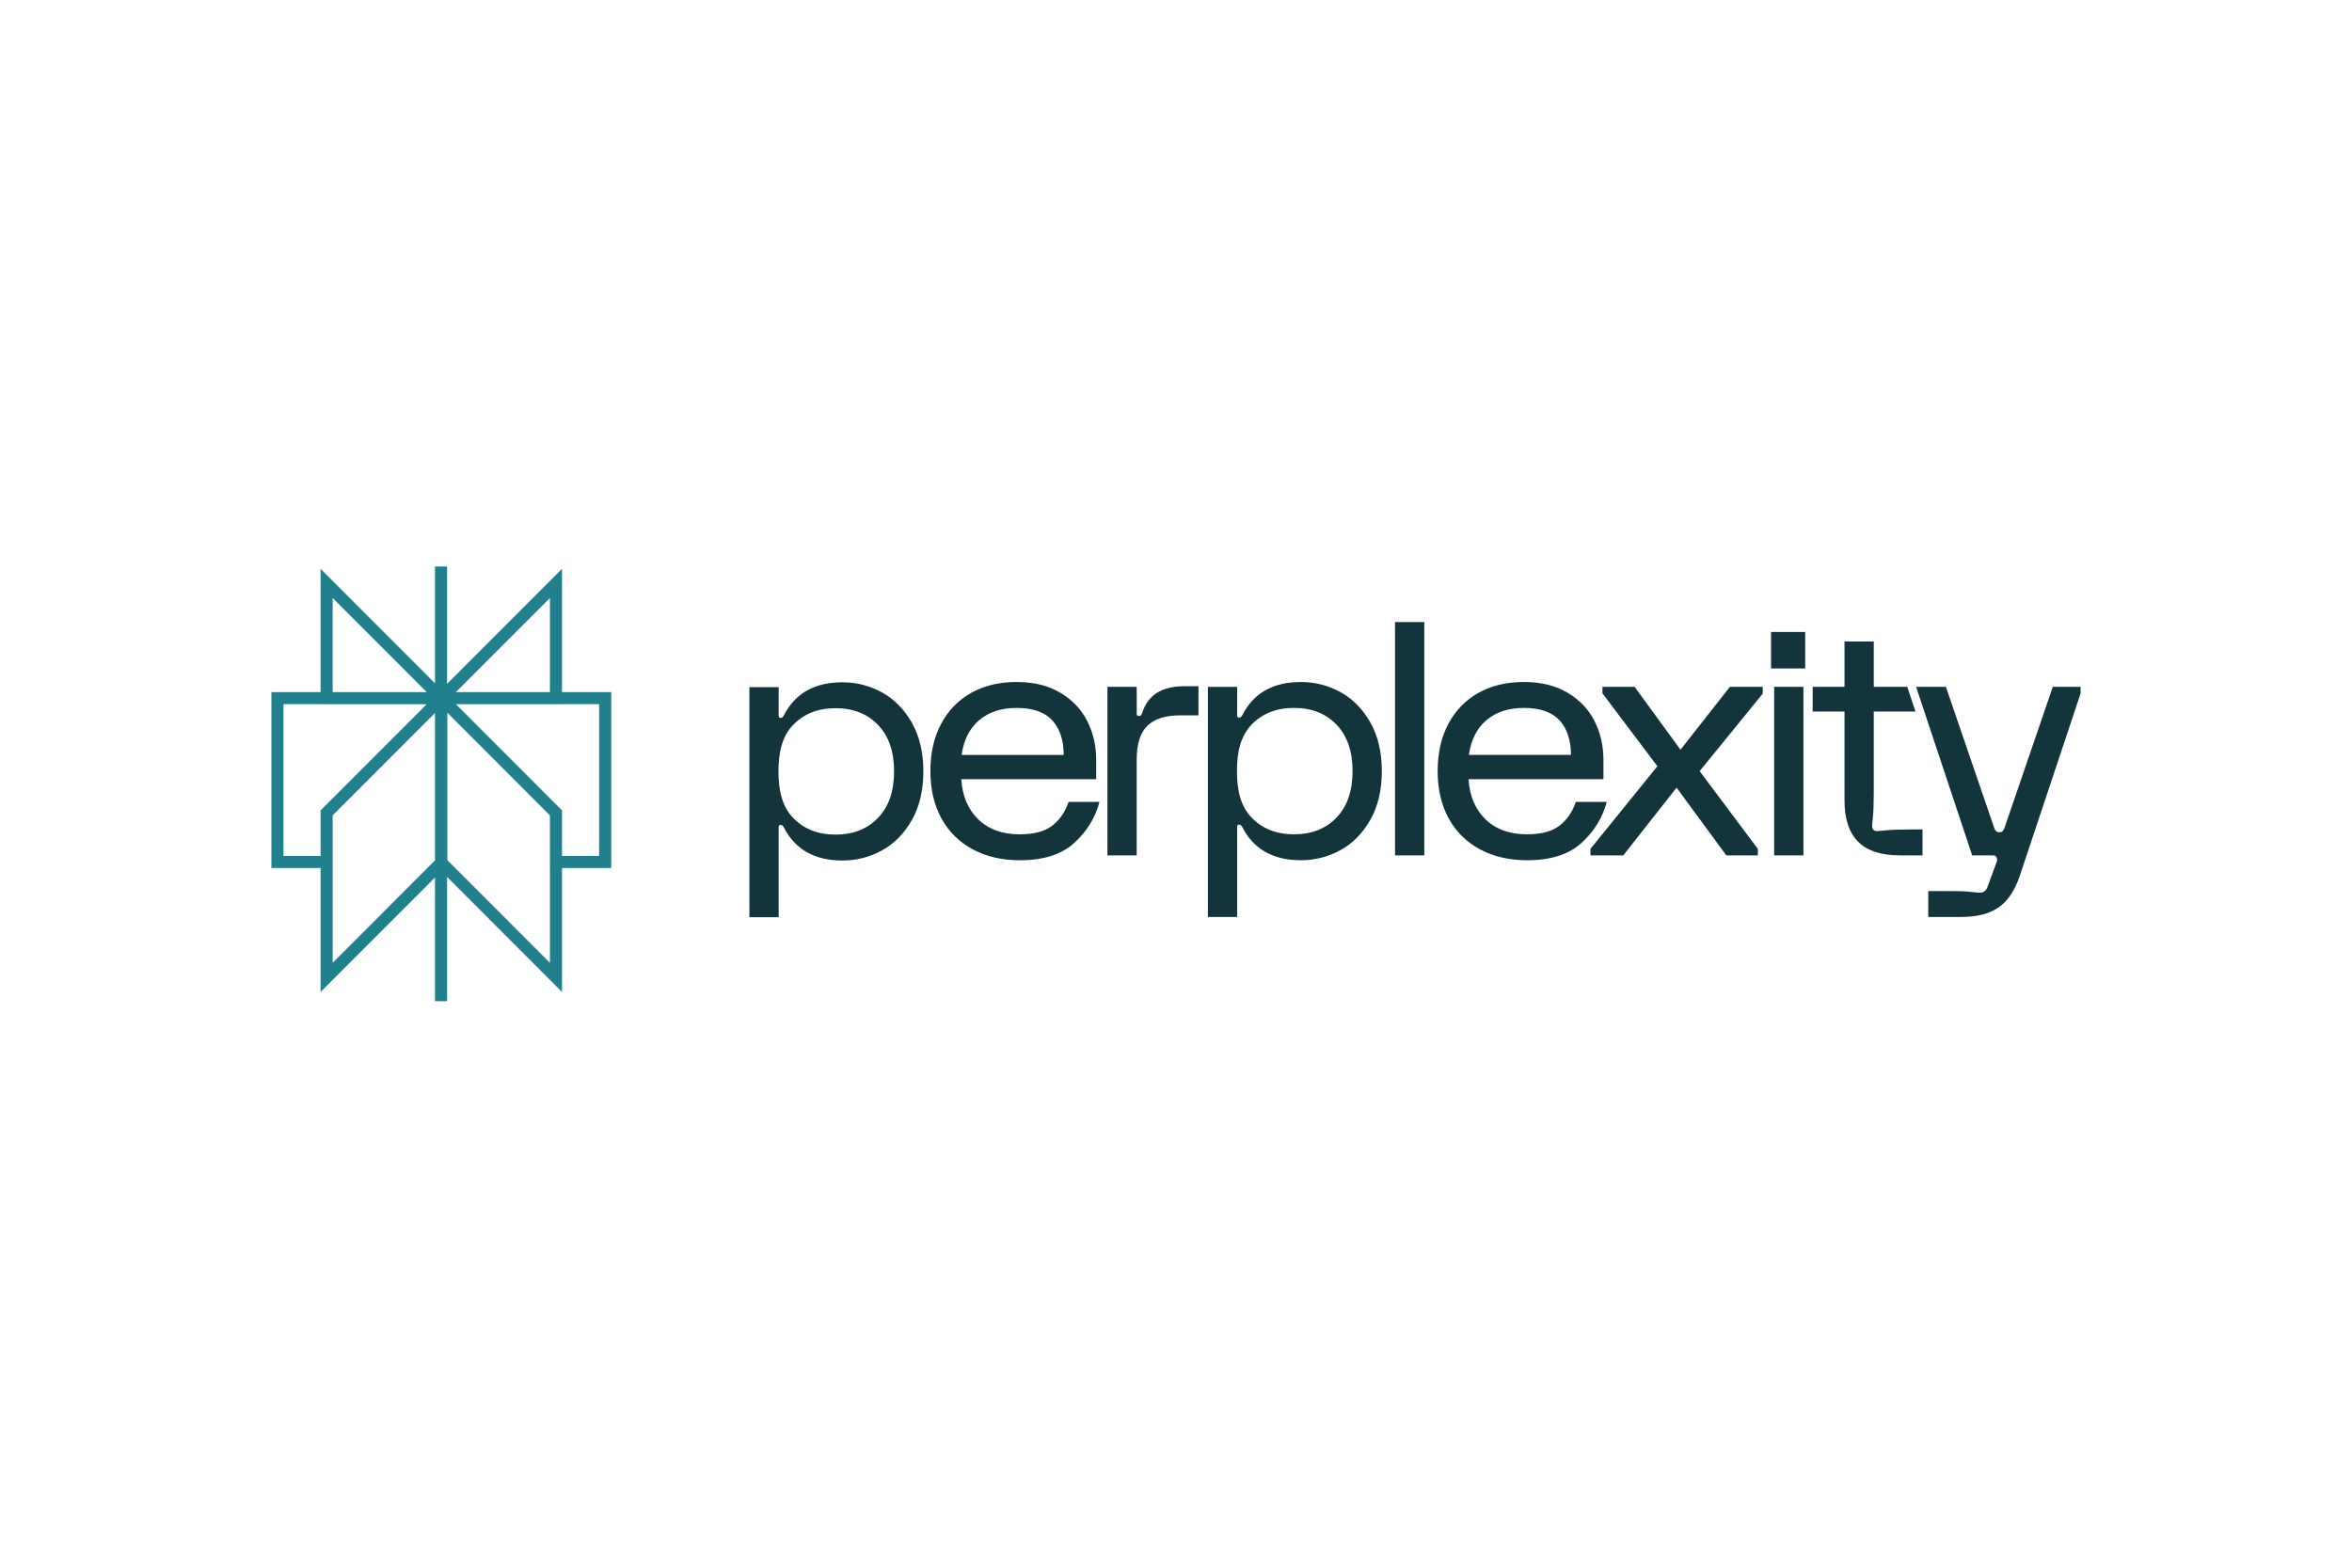
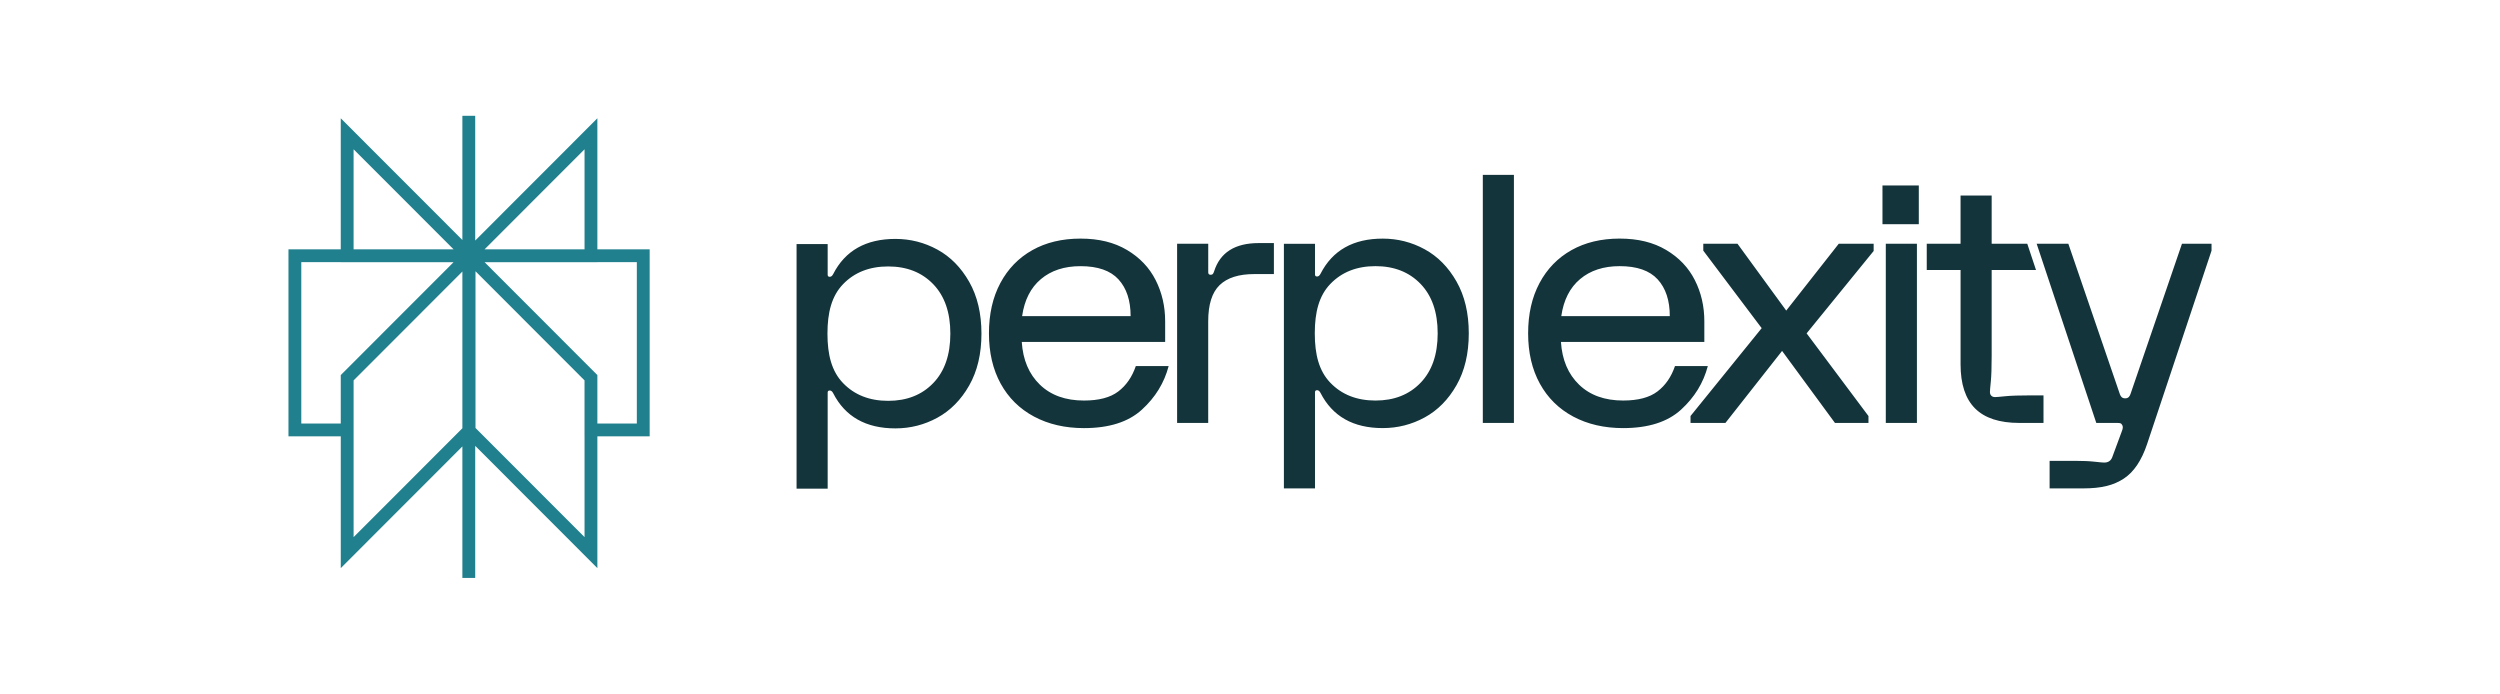
- <svg xmlns="http://www.w3.org/2000/svg" width="1200" height="800" viewBox="-22.473 -9 194.765 54">
+ <svg xmlns="http://www.w3.org/2000/svg" width="1200" height="333" viewBox="-22.473 -9 194.765 54">
  <path d="M23.566 1.398l-9.495 9.504h9.495V1.398 4zm-9.496 9.504L4.574 1.398v9.504zM14.049 0v36m9.517-15.596L14.071 10.9v13.625l9.495 9.504zm-18.991 0l9.496-9.504v13.625l-9.496 9.504zM.5 10.9v13.57h4.074v-4.066L14.07 10.9zm13.57 0l9.495 9.504v4.066h4.075V10.9z" fill="none" stroke="#20808d" stroke-miterlimit="10" />
  <path d="M55.46 13.028c.593-1.109 1.422-1.963 2.491-2.564 1.067-.599 2.319-.899 3.755-.899s2.625.295 3.62.886c.996.591 1.741 1.374 2.234 2.349.493.976.74 2.045.74 3.207v1.61H57.129c.09 1.396.561 2.506 1.413 3.329.852.824 1.996 1.235 3.433 1.235 1.166 0 2.06-.237 2.678-.711.62-.474 1.072-1.131 1.36-1.973h2.558c-.341 1.306-1.036 2.439-2.086 3.396-1.049.958-2.553 1.436-4.509 1.436-1.472 0-2.769-.3-3.891-.899-1.121-.599-1.988-1.454-2.598-2.564-.61-1.11-.915-2.416-.915-3.92s.296-2.809.889-3.919h-.001zm10.149 2.576c0-1.217-.314-2.169-.942-2.859-.628-.689-1.615-1.033-2.962-1.033-1.256 0-2.284.335-3.082 1.006-.799.671-1.288 1.634-1.467 2.886zm6.047-5.637v2.228c0 .126.063.188.189.188.072 0 .125-.018.162-.054.037-.036.072-.107.107-.214.466-1.467 1.624-2.201 3.473-2.201h1.184v2.415h-1.535c-1.203 0-2.1.286-2.693.859s-.889 1.512-.889 2.819v7.919h-2.423V9.966h2.425zm19.342 11.019c-.637 1.118-1.463 1.955-2.477 2.509-1.014.554-2.105.832-3.271.832-2.297 0-3.913-.912-4.846-2.738-.072-.142-.162-.214-.269-.214-.107 0-.162.054-.162.161v7.489H77.55V9.968h2.423v2.389c0 .107.054.161.162.161.108 0 .197-.072.269-.214.933-1.826 2.549-2.738 4.846-2.738 1.166 0 2.257.278 3.271.832 1.014.554 1.839 1.391 2.477 2.51.637 1.118.956 2.466.956 4.039 0 1.573-.319 2.921-.956 4.04zm-2.8-7.892c-.889-.922-2.06-1.383-3.513-1.383-1.453 0-2.625.461-3.513 1.383-.889.922-1.215 2.206-1.215 3.852s.326 2.931 1.215 3.852c.889.922 2.06 1.383 3.513 1.383 1.453 0 2.625-.46 3.513-1.383.889-.922 1.333-2.206 1.333-3.852s-.444-2.93-1.333-3.852zm7.272-8.496v19.327h-2.423V4.6h2.423zm1.995 8.429c.592-1.109 1.422-1.963 2.491-2.564 1.067-.599 2.319-.899 3.754-.899s2.626.295 3.621.886c.996.591 1.741 1.374 2.234 2.349.494.976.74 2.045.74 3.207v1.61H99.134c.09 1.396.561 2.506 1.413 3.329.852.824 1.996 1.235 3.433 1.235 1.166 0 2.059-.237 2.678-.711.62-.474 1.072-1.131 1.36-1.973h2.558c-.341 1.306-1.037 2.439-2.086 3.396-1.049.958-2.553 1.436-4.509 1.436-1.472 0-2.769-.3-3.891-.899-1.121-.599-1.988-1.454-2.598-2.564-.61-1.11-.915-2.416-.915-3.92s.296-2.809.889-3.919h-.001zm10.149 2.576c0-1.217-.314-2.169-.942-2.859-.628-.689-1.615-1.033-2.962-1.033-1.255 0-2.284.335-3.082 1.006-.799.671-1.287 1.634-1.467 2.886zm1.613 7.785l5.545-6.846-4.549-6.039v-.537h2.665l3.797 5.207 4.092-5.207h2.718v.564l-5.222 6.416 4.819 6.442v.537h-2.611l-4.119-5.61-4.414 5.61h-2.719v-.537zm17.786-17.965v3.021h-2.83V5.423zm-.147 18.503h-2.424V9.967h2.424zm.764-13.959h2.636V6.209h2.424v3.758h2.774l.681 2.046h-3.455v6.678c0 .912-.023 1.588-.068 2.027-.045.439-.067.703-.067.792 0 .126.035.224.107.295.072.072.17.107.297.107.089 0 .354-.022.794-.067.439-.045 1.117-.067 2.033-.067h.942v2.147h-1.884c-1.544 0-2.693-.375-3.446-1.128-.753-.752-1.131-1.896-1.131-3.436v-7.349h-2.635V9.966h-.002zm8.564 0h2.47l4.011 11.711c.055.144.14.333.415.333.275 0 .36-.19.414-.333l4.011-11.711h2.304v.537l-5.018 15.059c-.431 1.289-1.036 2.188-1.816 2.698-.781.51-1.688.765-3.197.765h-2.584v-2.147h1.966c.628 0 1.139.022 1.534.067.394.045.646.067.754.067.305 0 .511-.134.62-.402l.754-2.04c.09-.214.098-.375.027-.484-.036-.072-.08-.117-.134-.134-.054-.018-.135-.027-.242-.027h-1.642l-4.645-13.958h-.002zM53.032 21.009c-.637 1.118-1.463 1.955-2.477 2.509-1.014.554-2.105.832-3.271.832-2.297 0-3.913-.912-4.846-2.738-.072-.142-.162-.214-.269-.214-.107 0-.162.054-.162.161v7.489h-2.423V9.991h2.423v2.389c0 .107.054.161.162.161.108 0 .197-.072.269-.214.932-1.826 2.549-2.738 4.846-2.738 1.166 0 2.257.278 3.271.832 1.014.554 1.839 1.391 2.477 2.509.637 1.118.956 2.466.956 4.04 0 1.574-.319 2.921-.956 4.039zm-2.8-7.892c-.889-.922-2.06-1.383-3.513-1.383-1.453 0-2.625.461-3.513 1.383-.889.922-1.215 2.206-1.215 3.852s.326 2.931 1.215 3.852c.889.922 2.06 1.383 3.513 1.383 1.453 0 2.625-.46 3.513-1.383.889-.922 1.333-2.206 1.333-3.852s-.444-2.93-1.333-3.852z" fill="#13343b" />
</svg>
